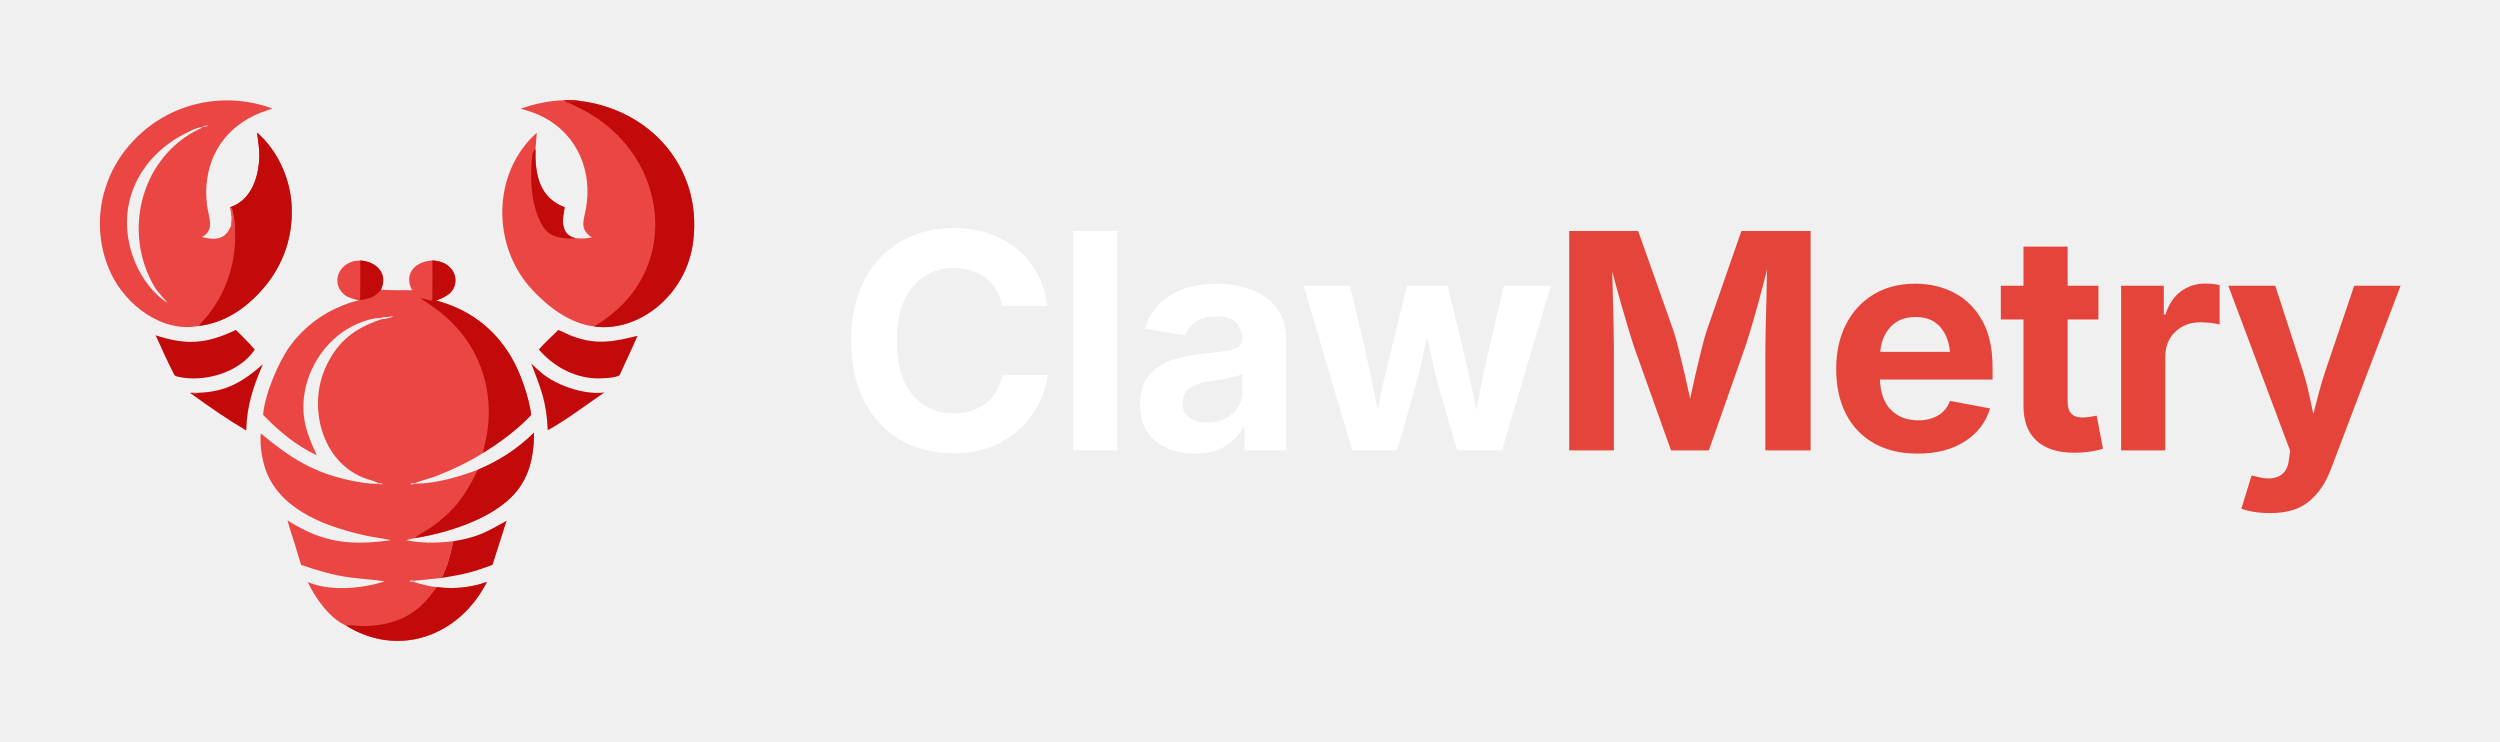
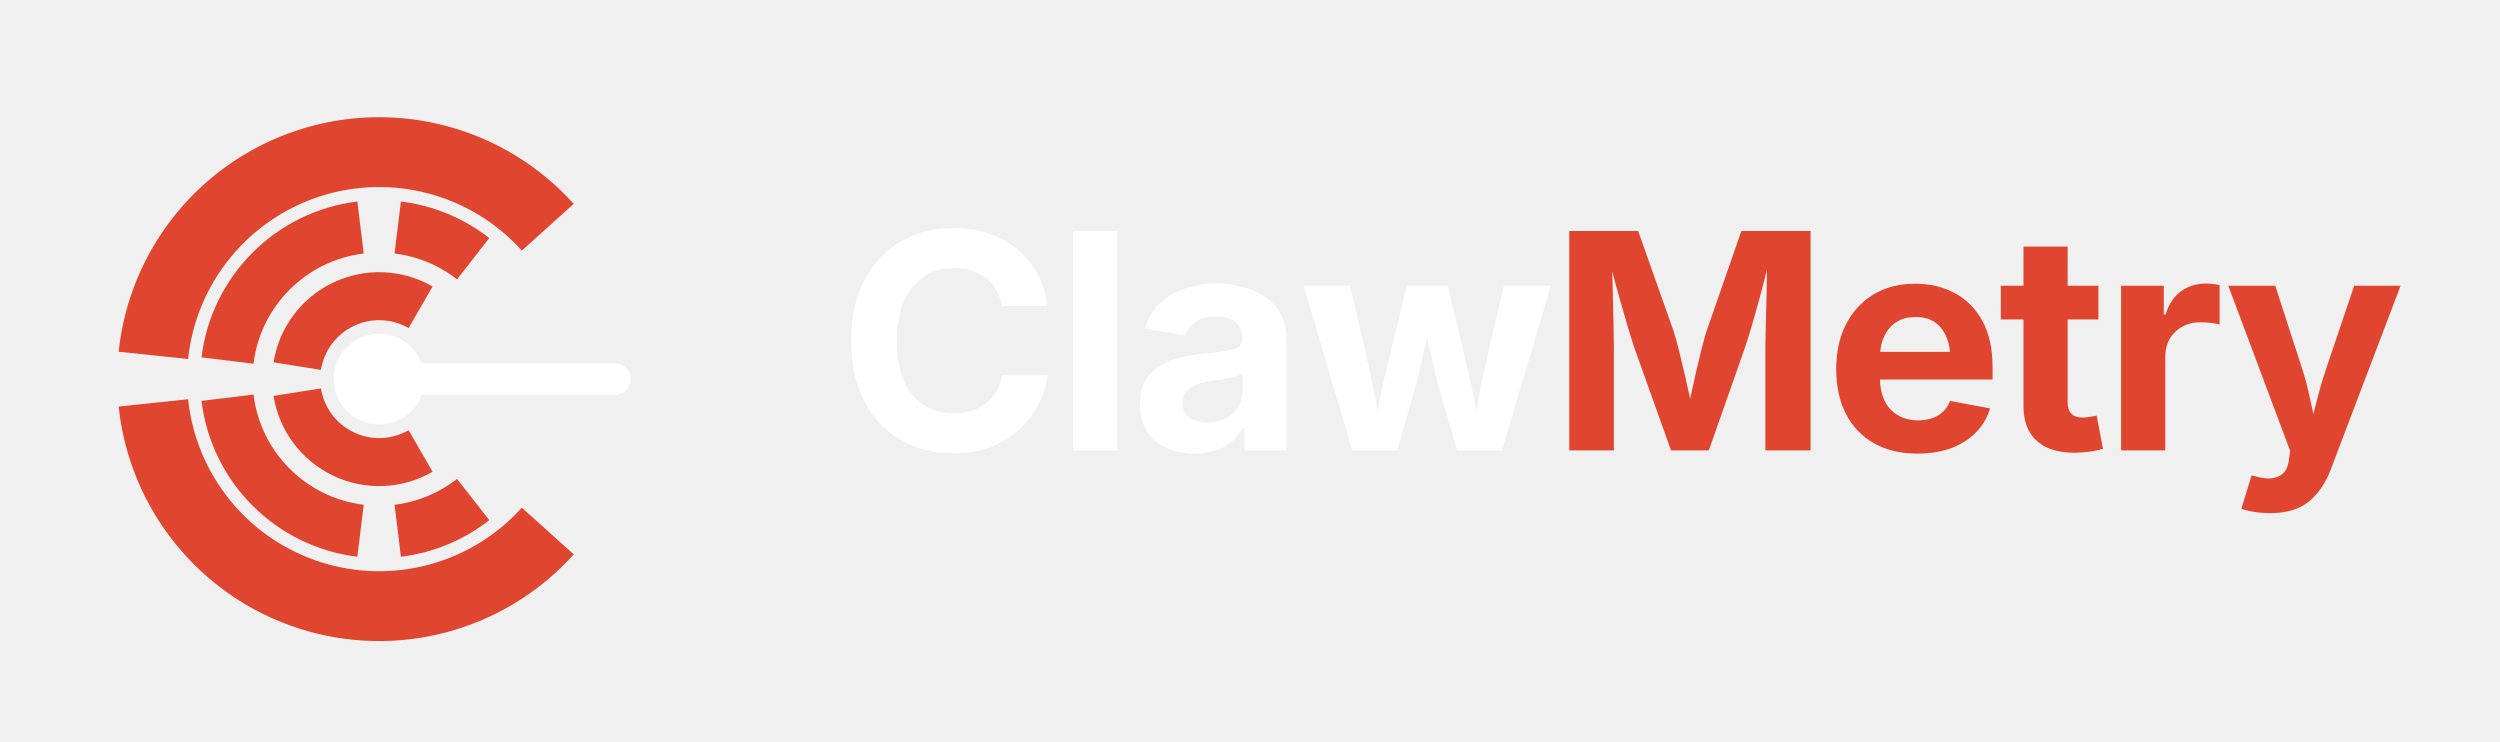
- <svg xmlns="http://www.w3.org/2000/svg" viewBox="0 0 877 260" width="877" height="260">
-   <g transform="translate(35.00,35.00) scale(0.3442) translate(-209.00,-242.00)">
-     <path fill="#E94644" d="M527.23 436.054C518.409 418.933 530.786 406.71 547.988 405.746C555.346 406.31 561.804 408.095 566.917 413.942C570.144 417.61 571.768 422.419 571.425 427.292C570.608 438.685 561.064 443.342 551.685 446.596C584.63 455.327 610.328 474.13 627.989 503.581C637.542 519.511 646.239 544.622 648.694 563.097C636.586 576.606 615.168 592.561 599.716 601.854C585.507 611.072 567.666 619.392 551.849 625.543C547.273 627.323 532.757 631.24 530.452 632.767C529.211 632.445 526.984 632.491 526.211 633.175C524.257 634.901 530.912 633.208 531.099 633.159C550.713 633.435 576.051 625.996 594.283 619.112C616.758 609.518 634.045 598.295 651.583 581.309C651.331 606.418 646.661 629.187 628.025 647.375C604.35 670.482 562.629 683.452 530.443 688.66C526.97 689.351 524.729 689.768 521.376 690.92C536.837 694.147 553.663 693.815 569.262 691.909C566.114 706.835 564.013 715.104 557.439 729.335C548.16 730.384 538.871 731.329 529.572 732.171L528.717 733.421C537.513 735.917 543.356 737.704 552.511 738.745C569.984 740.824 587.008 739.368 603.564 733.369C575.661 788.379 513.995 811.322 459.95 777.898C443.099 770.492 428.559 749.608 420.943 733.517C443.692 743.252 476.157 740.328 499.329 732.83C488.886 731.062 475.7 730.361 464.772 728.918C445.601 726.385 432.273 722.058 414.229 716.113C411.952 709.361 409.952 701.726 407.771 694.834C405.326 687.109 402.295 678.488 400.393 670.724C436.885 693.782 463.969 696.492 505.784 690.89C497.841 689.021 489.397 688.199 481.207 686.413C442.787 678.032 396.439 662.21 379.688 623.298C374.695 611.702 371.797 594.671 373.144 582.049C402.911 606.886 426.999 622.386 466.122 630.331C472.629 631.653 484.813 633.731 491.207 633.299L492.772 632.558C490.914 631.6 488.068 630.491 486.035 629.958C436.052 616.859 419.194 555.345 440.297 512.222C452.543 487.198 469.165 475.004 494.835 466.084C495.603 465.776 496.16 465.645 496.958 465.431C501.32 465.015 504.39 464.081 508.534 462.94C504.828 463.147 499.148 463.475 495.639 464.283L494.905 464.45C486.856 464.495 478.791 467.238 471.493 470.378C432.907 486.98 408.864 533.059 418.739 574.115C421.36 585.014 425.61 594.08 430.165 604.322C409.147 594.483 391.417 579.639 375.443 563.099C377.184 542.12 391.01 509.094 403.352 492.362C416.856 474.075 435.252 459.975 456.421 451.687C461.75 449.555 467.399 447.489 473.086 446.621C468.179 445.023 462.367 444.043 458.405 440.753C445.429 429.977 450.859 412.174 465.971 407.055C469.104 405.993 471.284 405.982 474.463 405.807C490.783 406.718 503.167 419.069 495.557 435.568C502.991 436.304 518.938 435.96 527.23 436.054Z" />
-     <path fill="#C10A09" d="M547.988 405.746C555.346 406.31 561.804 408.095 566.917 413.942C570.144 417.61 571.768 422.419 571.425 427.292C570.608 438.685 561.064 443.342 551.685 446.596C584.63 455.327 610.328 474.13 627.989 503.581C637.542 519.511 646.239 544.622 648.694 563.097C636.586 576.606 615.168 592.561 599.716 601.854C599.976 598.335 602.589 588.34 603.356 584.154C606.615 566.284 606.172 547.935 602.052 530.243C592.947 492.313 570.337 465.659 537.69 445.689L538.461 444.667C541.127 445.454 545.088 446.196 547.915 446.8C548.084 433.116 548.109 419.431 547.988 405.746Z" />
-     <path fill="#C10A09" d="M594.283 619.112C616.758 609.518 634.045 598.295 651.583 581.309C651.331 606.418 646.661 629.187 628.025 647.375C604.35 670.482 562.629 683.452 530.443 688.66C532.312 685.775 542.625 680.686 546.388 678.034C570.128 661.308 582.17 644.716 594.283 619.112Z" />
-     <path fill="#C10A09" d="M552.511 738.745C569.984 740.824 587.008 739.368 603.564 733.369C575.661 788.379 513.995 811.322 459.95 777.898C464.09 777.178 472.441 778.409 476.93 778.403C498.866 778.372 520.321 772.824 536.662 757.504C542.918 751.639 547.441 745.603 552.511 738.745Z" />
-     <path fill="#C10A09" d="M474.463 405.807C490.783 406.718 503.167 419.069 495.557 435.568C489.242 443.439 483.887 444.608 474.341 446.218C474.544 432.749 474.585 419.278 474.463 405.807Z" />
-     <path fill="#F4BCBE" d="M492.772 632.558C496.023 631.821 501.98 635.362 491.207 633.299L492.772 632.558Z" />
-     <path fill="#F4BCBE" d="M528.717 733.421C522.964 733.828 523.493 730.862 529.572 732.171L528.717 733.421Z" />
-     <path fill="#CD1315" d="M537.69 445.689C537.309 445.379 536.367 444.855 536.287 444.274C536.728 443.872 537.968 444.485 538.461 444.667L537.69 445.689Z" />
-     <path fill="#E94644" d="M682.372 242.465C687.47 242.313 692.342 242.362 697.391 243.11C770.074 251.612 822.774 311.133 813.884 385.313C810.861 412.579 797.029 437.494 775.485 454.479C758.04 468.077 735.791 475.988 713.567 473.144L712.98 473.063C688.083 469.932 666.757 453.727 650.012 435.948C608.407 391.772 608.143 316.825 654.43 275.569C654.057 281.203 653.607 286.832 653.08 292.455C652.426 317.989 656.75 341.705 682.917 351.594C680.338 363.217 678.138 379.424 693.599 382.978C700.809 383.772 703.124 383.375 710.498 382.345C697.6 373.844 702.268 365.376 704.502 352.983C711.239 315.612 696.376 278.493 662.145 260.187C653.703 255.672 647.004 253.737 637.862 251.056C653.036 245.985 666.223 243.021 682.372 242.465Z" />
-     <path fill="#C10A09" d="M682.372 242.465C687.47 242.313 692.342 242.362 697.391 243.11C770.074 251.612 822.774 311.133 813.884 385.313C810.861 412.579 797.029 437.494 775.485 454.479C758.04 468.077 735.791 475.988 713.567 473.144L712.98 473.063C716.57 470.639 720.274 468.286 723.815 465.79C801.255 411.194 786.785 302.84 709.295 256.66C701.833 252.213 695.121 248.965 687.138 245.242C685.302 244.731 683.744 243.764 682.372 242.465Z" />
-     <path fill="#CD1315" d="M682.372 242.465C687.47 242.313 692.342 242.362 697.391 243.11C693.097 245.572 690.412 243.768 687.138 245.242C685.302 244.731 683.744 243.764 682.372 242.465Z" />
-     <path fill="#C10A09" d="M693.599 382.978C688.183 384.125 677.146 382.832 671.706 380.607C663.442 377.227 659.501 370.093 656.175 362.307C648.973 345.181 647.915 325.369 649.034 307.01C649.239 303.633 649.65 293.668 653.08 292.455C652.426 317.989 656.75 341.705 682.917 351.594C680.338 363.217 678.138 379.424 693.599 382.978Z" />
-     <path fill="#E94644" d="M309.923 472.5C272.655 479.764 235.719 451.362 220.424 419.05C206.836 390.029 205.437 356.775 216.539 326.716C227.876 295.139 253.048 268.781 283.388 254.727C315.42 239.98 352.016 238.636 385.044 250.992C375.687 253.937 368.43 256.514 359.957 261.392C327.943 279.82 313.941 313 318.229 348.986C319.704 361.362 326.937 374.689 313.089 381.936C319.833 383.512 328.213 385.122 334.403 381.29C339.234 378.298 340.378 375.005 342.885 370.526C343.982 360.192 343.516 363.456 342.241 353.342C342.191 352.924 341.842 351.496 342.257 351.354C363.575 344.088 371.019 320.773 371.6 300.081C371.811 292.545 370.439 283.719 369.208 275.429C389.226 292.503 402.081 320.178 404.267 346.124C407.052 379.167 396.638 410.524 374.646 435.343C357.206 455.023 336.323 469.264 309.923 472.5ZM305.579 274.201C306.484 273.901 308.253 272.954 309.012 272.371C311.571 271.184 312.097 271.466 314.01 269.451C311.166 270.116 310.767 270.1 307.9 271.129C306.745 271.463 304.002 272.532 302.943 273.083C248.869 296.915 221.468 351.692 245.458 408.653C251.635 423.317 264.08 440.804 278.16 448.922C273.968 444.114 267.429 437.217 264.31 431.822C232.889 377.464 249.923 304.846 305.579 274.201Z" />
-     <path fill="#C10A09" d="M369.208 275.429C389.226 292.503 402.081 320.178 404.267 346.124C407.052 379.167 396.638 410.524 374.646 435.343C357.206 455.023 336.323 469.264 309.923 472.5C311.153 470.765 312.969 468.785 314.401 467.206C335.83 443.587 347.124 412.352 346.988 380.543C346.963 374.574 347.372 368.653 345.723 362.632C345.67 362.205 343.743 348.387 342.241 353.342C342.191 352.924 341.842 351.496 342.257 351.354C363.575 344.088 371.019 320.773 371.6 300.081C371.811 292.545 370.439 283.719 369.208 275.429Z" />
-     <path fill="#F25156" d="M342.241 353.342C343.743 348.387 345.67 362.205 345.723 362.632C345.561 362.882 345.4 363.132 345.238 363.382C344.968 363.193 345.049 361.733 344.818 361.1C343.889 364.327 345.646 367.221 342.885 370.526C343.982 360.192 343.516 363.456 342.241 353.342Z" />
-     <path fill="#FDFAFD" fill-opacity="0.463" d="M302.943 273.083C304.002 272.532 306.745 271.463 307.9 271.129C308.2 271.954 308.209 271.846 309.012 272.371C308.253 272.954 306.484 273.901 305.579 274.201C304.337 273.514 304.28 273.472 302.943 273.083Z" />
-     <path fill="#FDFAFD" fill-opacity="0.047" d="M314.01 269.451C312.097 271.466 311.571 271.184 309.012 272.371C308.209 271.846 308.2 271.954 307.9 271.129C310.767 270.1 311.166 270.116 314.01 269.451Z" />
-     <path fill="#F4BCBE" d="M314.01 269.451C315.553 268.138 317.918 268.081 319.867 268.208C318.267 268.963 315.449 270.689 314.01 269.451Z" />
-     <path fill="#C10A09" d="M347.631 476.585C351.73 480.192 363.521 492.464 366.97 496.602C351.19 520.439 314.388 530.585 287.913 524.078C285.764 523.55 285.61 523.312 284.529 521.531C279.082 511.143 270.789 492.906 265.927 482.02C297.847 492.555 318.154 490.617 347.631 476.585Z" />
-     <path fill="#C10A09" d="M676.371 476.593C681.641 478.702 686.171 481.363 692.122 483.476C716.311 492.063 733.544 488.386 757.09 482.517C751.365 495.982 744.833 509.024 738.981 522.421C736.172 525.798 717.9 526.219 713.248 525.916C690.8 524.457 671.101 513.332 656.472 496.535C659.725 492.549 672.367 480.335 676.371 476.593Z" />
-     <path fill="#C10A09" d="M569.262 691.909C594.362 687.821 602.488 682.832 623.624 671.039L609.283 716.012C599.446 719.646 590.398 722.88 580.134 725.168C572.507 726.869 565.077 727.881 557.439 729.335C564.013 715.104 566.114 706.835 569.262 691.909Z" />
-     <path fill="#C10A09" d="M648.775 510.837C652.05 514.065 656.971 518.591 660.515 521.399C676.219 533.841 703.24 542.855 723.272 540.319L700.265 556.417C691.106 562.912 675.562 573.594 665.524 578.759C664.352 549.706 658.559 536.556 648.775 510.837Z" />
-     <path fill="#C10A09" d="M309.123 540.623C337.478 539.786 354.615 529.649 375.256 511.576C365.338 534.516 358.914 553.738 358.271 579.106C339.664 568.126 320.622 554.948 303.069 542.204C305.892 541.204 305.694 542.137 309.123 540.623Z" />
-     <path fill="#FEF0F1" fill-opacity="0.871" d="M495.639 464.283C499.148 463.475 504.828 463.147 508.534 462.94C504.39 464.081 501.32 465.015 496.958 465.431C496.518 465.049 496.079 464.666 495.639 464.283Z" />
-     <path fill="#CD1315" fill-opacity="0.988" d="M303.069 542.204C302.689 541.96 301.492 541.383 301.314 540.833C301.177 540.415 302.24 540.454 302.464 540.483C304.668 540.772 306.904 540.628 309.123 540.623C305.694 542.137 305.892 541.204 303.069 542.204Z" />
-     <path fill="#F4BCBE" fill-opacity="0.988" d="M531.099 633.159C530.912 633.208 524.257 634.901 526.211 633.175C526.984 632.491 529.211 632.445 530.452 632.767L531.099 633.159Z" />
-     <path fill="#FDFAFD" fill-opacity="0.118" d="M495.639 464.283C496.079 464.666 496.518 465.049 496.958 465.431C496.16 465.645 495.603 465.776 494.835 466.084L494.905 464.45L495.639 464.283Z" />
+ <svg xmlns="http://www.w3.org/2000/svg" viewBox="0 0 877 260" width="877" height="260" fill="none" role="img" aria-label="ClawMetry">
+   <g transform="translate(35.0,35.0) scale(3.0625)">
+     <g stroke="#E0462F" stroke-linecap="butt">
+       <path d="M51.32 14.60A26 26 0 0 0 6.14 29.28" stroke-width="8" />
+       <path d="M6.14 34.72A26 26 0 0 0 51.32 49.40" stroke-width="8" />
+       <path d="M42.77 18.21A17.5 17.5 0 0 0 34.13 14.63" stroke-width="6" />
+       <path d="M29.87 14.63A17.5 17.5 0 0 0 14.63 29.87" stroke-width="6" />
+       <path d="M14.63 34.13A17.5 17.5 0 0 0 29.87 49.37" stroke-width="6" />
+       <path d="M34.13 49.37A17.5 17.5 0 0 0 42.77 45.79" stroke-width="6" />
+       <path d="M36.75 23.77A9.5 9.5 0 0 0 22.62 30.51" stroke-width="5.5" />
+       <path d="M22.62 33.49A9.5 9.5 0 0 0 36.75 40.23" stroke-width="5.5" />
+     </g>
+     <path d="M32 32H59" stroke="#FFFFFF" stroke-width="3.6" stroke-linecap="round" />
+     <circle cx="32" cy="32" r="5.2" fill="#FFFFFF" />
  </g>
  <g transform="translate(298.59,80.00) scale(0.05165) translate(-94.0,1510.0)">
    <path fill="#FFFFFF" d="M786.0 20.0Q587.0 20.0 431.0 -70.0Q275.0 -160.0 184.5 -331.0Q94.0 -502.0 94.0 -744.0Q94.0 -987.0 185.0 -1158.5Q276.0 -1330.0 433.0 -1420.0Q590.0 -1510.0 786.0 -1510.0Q955.0 -1510.0 1092.0 -1447.5Q1229.0 -1385.0 1317.0 -1266.5Q1405.0 -1148.0 1427.0 -981.0H1118.0Q1097.0 -1102.0 1008.5 -1170.5Q920.0 -1239.0 792.0 -1239.0Q618.0 -1239.0 511.0 -1110.0Q404.0 -981.0 404.0 -744.0Q404.0 -502.0 511.5 -376.5Q619.0 -251.0 791.0 -251.0Q918.0 -251.0 1007.5 -319.5Q1097.0 -388.0 1119.0 -510.0H1428.0Q1411.0 -371.0 1330.0 -250.5Q1249.0 -130.0 1111.5 -55.0Q974.0 20.0 786.0 20.0Z M1902.0 -1490.0V0.0H1602.0V-1490.0Z M2428.1 22.0Q2268.1 22.0 2162.1 -62.5Q2056.1 -147.0 2056.1 -313.0Q2056.1 -438.0 2116.1 -509.0Q2176.1 -580.0 2272.1 -613.0Q2368.1 -646.0 2478.1 -656.0Q2622.1 -670.0 2685.6 -685.5Q2749.1 -701.0 2749.1 -756.0V-761.0Q2749.1 -832.0 2703.6 -871.0Q2658.1 -910.0 2574.1 -910.0Q2487.1 -910.0 2434.1 -872.5Q2381.1 -835.0 2363.1 -781.0L2088.1 -827.0Q2131.1 -972.0 2259.6 -1052.0Q2388.1 -1132.0 2575.1 -1132.0Q2695.1 -1132.0 2803.6 -1094.0Q2912.1 -1056.0 2980.6 -972.5Q3049.1 -889.0 3049.1 -753.0V0.0H2765.1V-155.0H2755.1Q2714.1 -77.0 2633.1 -27.5Q2552.1 22.0 2428.1 22.0ZM2513.1 -189.0Q2618.1 -189.0 2684.6 -250.0Q2751.1 -311.0 2751.1 -400.0V-521.0Q2733.1 -508.0 2692.6 -498.5Q2652.1 -489.0 2607.1 -481.5Q2562.1 -474.0 2529.1 -470.0Q2446.1 -458.0 2395.1 -423.0Q2344.1 -388.0 2344.1 -321.0Q2344.1 -256.0 2391.6 -222.5Q2439.1 -189.0 2513.1 -189.0Z M3497.1 0.0 3167.1 -1118.0H3482.1L3579.1 -705.0Q3599.1 -612.0 3623.1 -505.0Q3647.1 -398.0 3670.1 -273.0Q3693.1 -395.0 3718.6 -502.5Q3744.1 -610.0 3767.1 -705.0L3869.1 -1118.0H4145.1L4245.1 -705.0Q4266.1 -610.0 4291.6 -503.0Q4317.1 -396.0 4341.1 -272.0Q4362.1 -396.0 4385.1 -503.0Q4408.1 -610.0 4430.1 -705.0L4527.1 -1118.0H4846.1L4514.1 0.0H4209.1L4085.1 -431.0Q4064.1 -503.0 4044.6 -593.0Q4025.1 -683.0 4005.1 -771.0Q3986.1 -683.0 3966.1 -592.5Q3946.1 -502.0 3926.1 -431.0L3802.1 0.0Z" />
-     <path fill="#E5443A" d="M4971.2 0.0V-1490.0H5439.2L5681.2 -806.0Q5696.2 -759.0 5715.2 -683.0Q5734.2 -607.0 5754.7 -519.5Q5775.2 -432.0 5792.2 -351.0Q5809.2 -431.0 5829.2 -518.5Q5849.2 -606.0 5868.2 -682.0Q5887.2 -758.0 5902.2 -806.0L6140.2 -1490.0H6610.2V0.0H6303.2V-703.0Q6303.2 -759.0 6305.7 -846.0Q6308.2 -933.0 6310.7 -1033.0Q6313.2 -1133.0 6314.2 -1227.0Q6289.2 -1127.0 6261.7 -1026.0Q6234.2 -925.0 6209.2 -840.5Q6184.2 -756.0 6166.2 -703.0L5919.2 0.0H5662.2L5411.2 -703.0Q5394.2 -754.0 5369.7 -836.0Q5345.2 -918.0 5317.2 -1016.5Q5289.2 -1115.0 5263.2 -1215.0Q5265.2 -1125.0 5267.7 -1027.5Q5270.2 -930.0 5272.2 -844.5Q5274.2 -759.0 5274.2 -703.0V0.0Z M7336.2 22.0Q7165.2 22.0 7041.2 -48.0Q6917.2 -118.0 6850.7 -247.0Q6784.2 -376.0 6784.2 -553.0Q6784.2 -726.0 6850.7 -856.0Q6917.2 -986.0 7037.7 -1059.0Q7158.2 -1132.0 7321.2 -1132.0Q7467.2 -1132.0 7586.2 -1070.0Q7705.2 -1008.0 7775.7 -882.0Q7846.2 -756.0 7846.2 -565.0V-481.0H7081.2Q7086.2 -344.0 7157.2 -274.0Q7228.2 -204.0 7341.2 -204.0Q7420.2 -204.0 7476.7 -237.5Q7533.2 -271.0 7557.2 -336.0L7829.2 -285.0Q7788.2 -146.0 7659.7 -62.0Q7531.2 22.0 7336.2 22.0ZM7083.2 -669.0H7557.2Q7546.2 -778.0 7487.2 -842.0Q7428.2 -906.0 7324.2 -906.0Q7216.2 -906.0 7154.2 -839.5Q7092.2 -773.0 7083.2 -669.0Z M8565.2 -1118.0V-889.0H8356.2V-327.0Q8356.2 -223.0 8458.2 -223.0Q8475.2 -223.0 8505.7 -227.5Q8536.2 -232.0 8553.2 -236.0L8596.2 -11.0Q8546.2 4.0 8496.7 10.0Q8447.2 16.0 8402.2 16.0Q8234.2 16.0 8145.2 -65.5Q8056.2 -147.0 8056.2 -301.0V-889.0H7902.2V-1118.0H8056.2V-1384.0H8356.2V-1118.0Z M8719.3 0.0V-1118.0H9009.3V-923.0H9021.3Q9052.3 -1026.0 9124.8 -1079.5Q9197.3 -1133.0 9291.3 -1133.0Q9342.3 -1133.0 9388.3 -1123.0V-855.0Q9368.3 -861.0 9329.8 -865.5Q9291.3 -870.0 9258.3 -870.0Q9154.3 -870.0 9086.8 -805.0Q9019.3 -740.0 9019.3 -636.0V0.0Z M9536.3 396.0 9605.3 170.0 9642.3 179.0Q9733.3 204.0 9791.3 175.5Q9849.3 147.0 9859.3 63.0L9867.3 3.0L9447.3 -1118.0H9766.3L9954.3 -538.0Q9977.3 -465.0 9993.3 -392.5Q10009.3 -320.0 10025.3 -246.0Q10043.3 -321.0 10062.8 -393.5Q10082.3 -466.0 10106.3 -538.0L10302.3 -1118.0H10617.3L10142.3 132.0Q10091.3 267.0 9995.8 346.5Q9900.3 426.0 9732.3 426.0Q9672.3 426.0 9620.3 417.5Q9568.3 409.0 9536.3 396.0Z" />
+     <path fill="#E0462F" d="M4971.2 0.0V-1490.0H5439.2L5681.2 -806.0Q5696.2 -759.0 5715.2 -683.0Q5734.2 -607.0 5754.7 -519.5Q5775.2 -432.0 5792.2 -351.0Q5809.2 -431.0 5829.2 -518.5Q5849.2 -606.0 5868.2 -682.0Q5887.2 -758.0 5902.2 -806.0L6140.2 -1490.0H6610.2V0.0H6303.2V-703.0Q6303.2 -759.0 6305.7 -846.0Q6308.2 -933.0 6310.7 -1033.0Q6313.2 -1133.0 6314.2 -1227.0Q6289.2 -1127.0 6261.7 -1026.0Q6234.2 -925.0 6209.2 -840.5Q6184.2 -756.0 6166.2 -703.0L5919.2 0.0H5662.2L5411.2 -703.0Q5394.2 -754.0 5369.7 -836.0Q5345.2 -918.0 5317.2 -1016.5Q5289.2 -1115.0 5263.2 -1215.0Q5265.2 -1125.0 5267.7 -1027.5Q5270.2 -930.0 5272.2 -844.5Q5274.2 -759.0 5274.2 -703.0V0.0Z M7336.2 22.0Q7165.2 22.0 7041.2 -48.0Q6917.2 -118.0 6850.7 -247.0Q6784.2 -376.0 6784.2 -553.0Q6784.2 -726.0 6850.7 -856.0Q6917.2 -986.0 7037.7 -1059.0Q7158.2 -1132.0 7321.2 -1132.0Q7467.2 -1132.0 7586.2 -1070.0Q7705.2 -1008.0 7775.7 -882.0Q7846.2 -756.0 7846.2 -565.0V-481.0H7081.2Q7086.2 -344.0 7157.2 -274.0Q7228.2 -204.0 7341.2 -204.0Q7420.2 -204.0 7476.7 -237.5Q7533.2 -271.0 7557.2 -336.0L7829.2 -285.0Q7788.2 -146.0 7659.7 -62.0Q7531.2 22.0 7336.2 22.0ZM7083.2 -669.0H7557.2Q7546.2 -778.0 7487.2 -842.0Q7428.2 -906.0 7324.2 -906.0Q7216.2 -906.0 7154.2 -839.5Q7092.2 -773.0 7083.2 -669.0Z M8565.2 -1118.0V-889.0H8356.2V-327.0Q8356.2 -223.0 8458.2 -223.0Q8475.2 -223.0 8505.7 -227.5Q8536.2 -232.0 8553.2 -236.0L8596.2 -11.0Q8546.2 4.0 8496.7 10.0Q8447.2 16.0 8402.2 16.0Q8234.2 16.0 8145.2 -65.5Q8056.2 -147.0 8056.2 -301.0V-889.0H7902.2V-1118.0H8056.2V-1384.0H8356.2V-1118.0Z M8719.3 0.0V-1118.0H9009.3V-923.0H9021.3Q9052.3 -1026.0 9124.8 -1079.5Q9197.3 -1133.0 9291.3 -1133.0Q9342.3 -1133.0 9388.3 -1123.0V-855.0Q9368.3 -861.0 9329.8 -865.5Q9291.3 -870.0 9258.3 -870.0Q9154.3 -870.0 9086.8 -805.0Q9019.3 -740.0 9019.3 -636.0V0.0Z M9536.3 396.0 9605.3 170.0 9642.3 179.0Q9733.3 204.0 9791.3 175.5Q9849.3 147.0 9859.3 63.0L9867.3 3.0L9447.3 -1118.0H9766.3L9954.3 -538.0Q9977.3 -465.0 9993.3 -392.5Q10009.3 -320.0 10025.3 -246.0Q10043.3 -321.0 10062.8 -393.5Q10082.3 -466.0 10106.3 -538.0L10302.3 -1118.0H10617.3L10142.3 132.0Q10091.3 267.0 9995.8 346.5Q9900.3 426.0 9732.3 426.0Q9672.3 426.0 9620.3 417.5Q9568.3 409.0 9536.3 396.0Z" />
  </g>
</svg>
